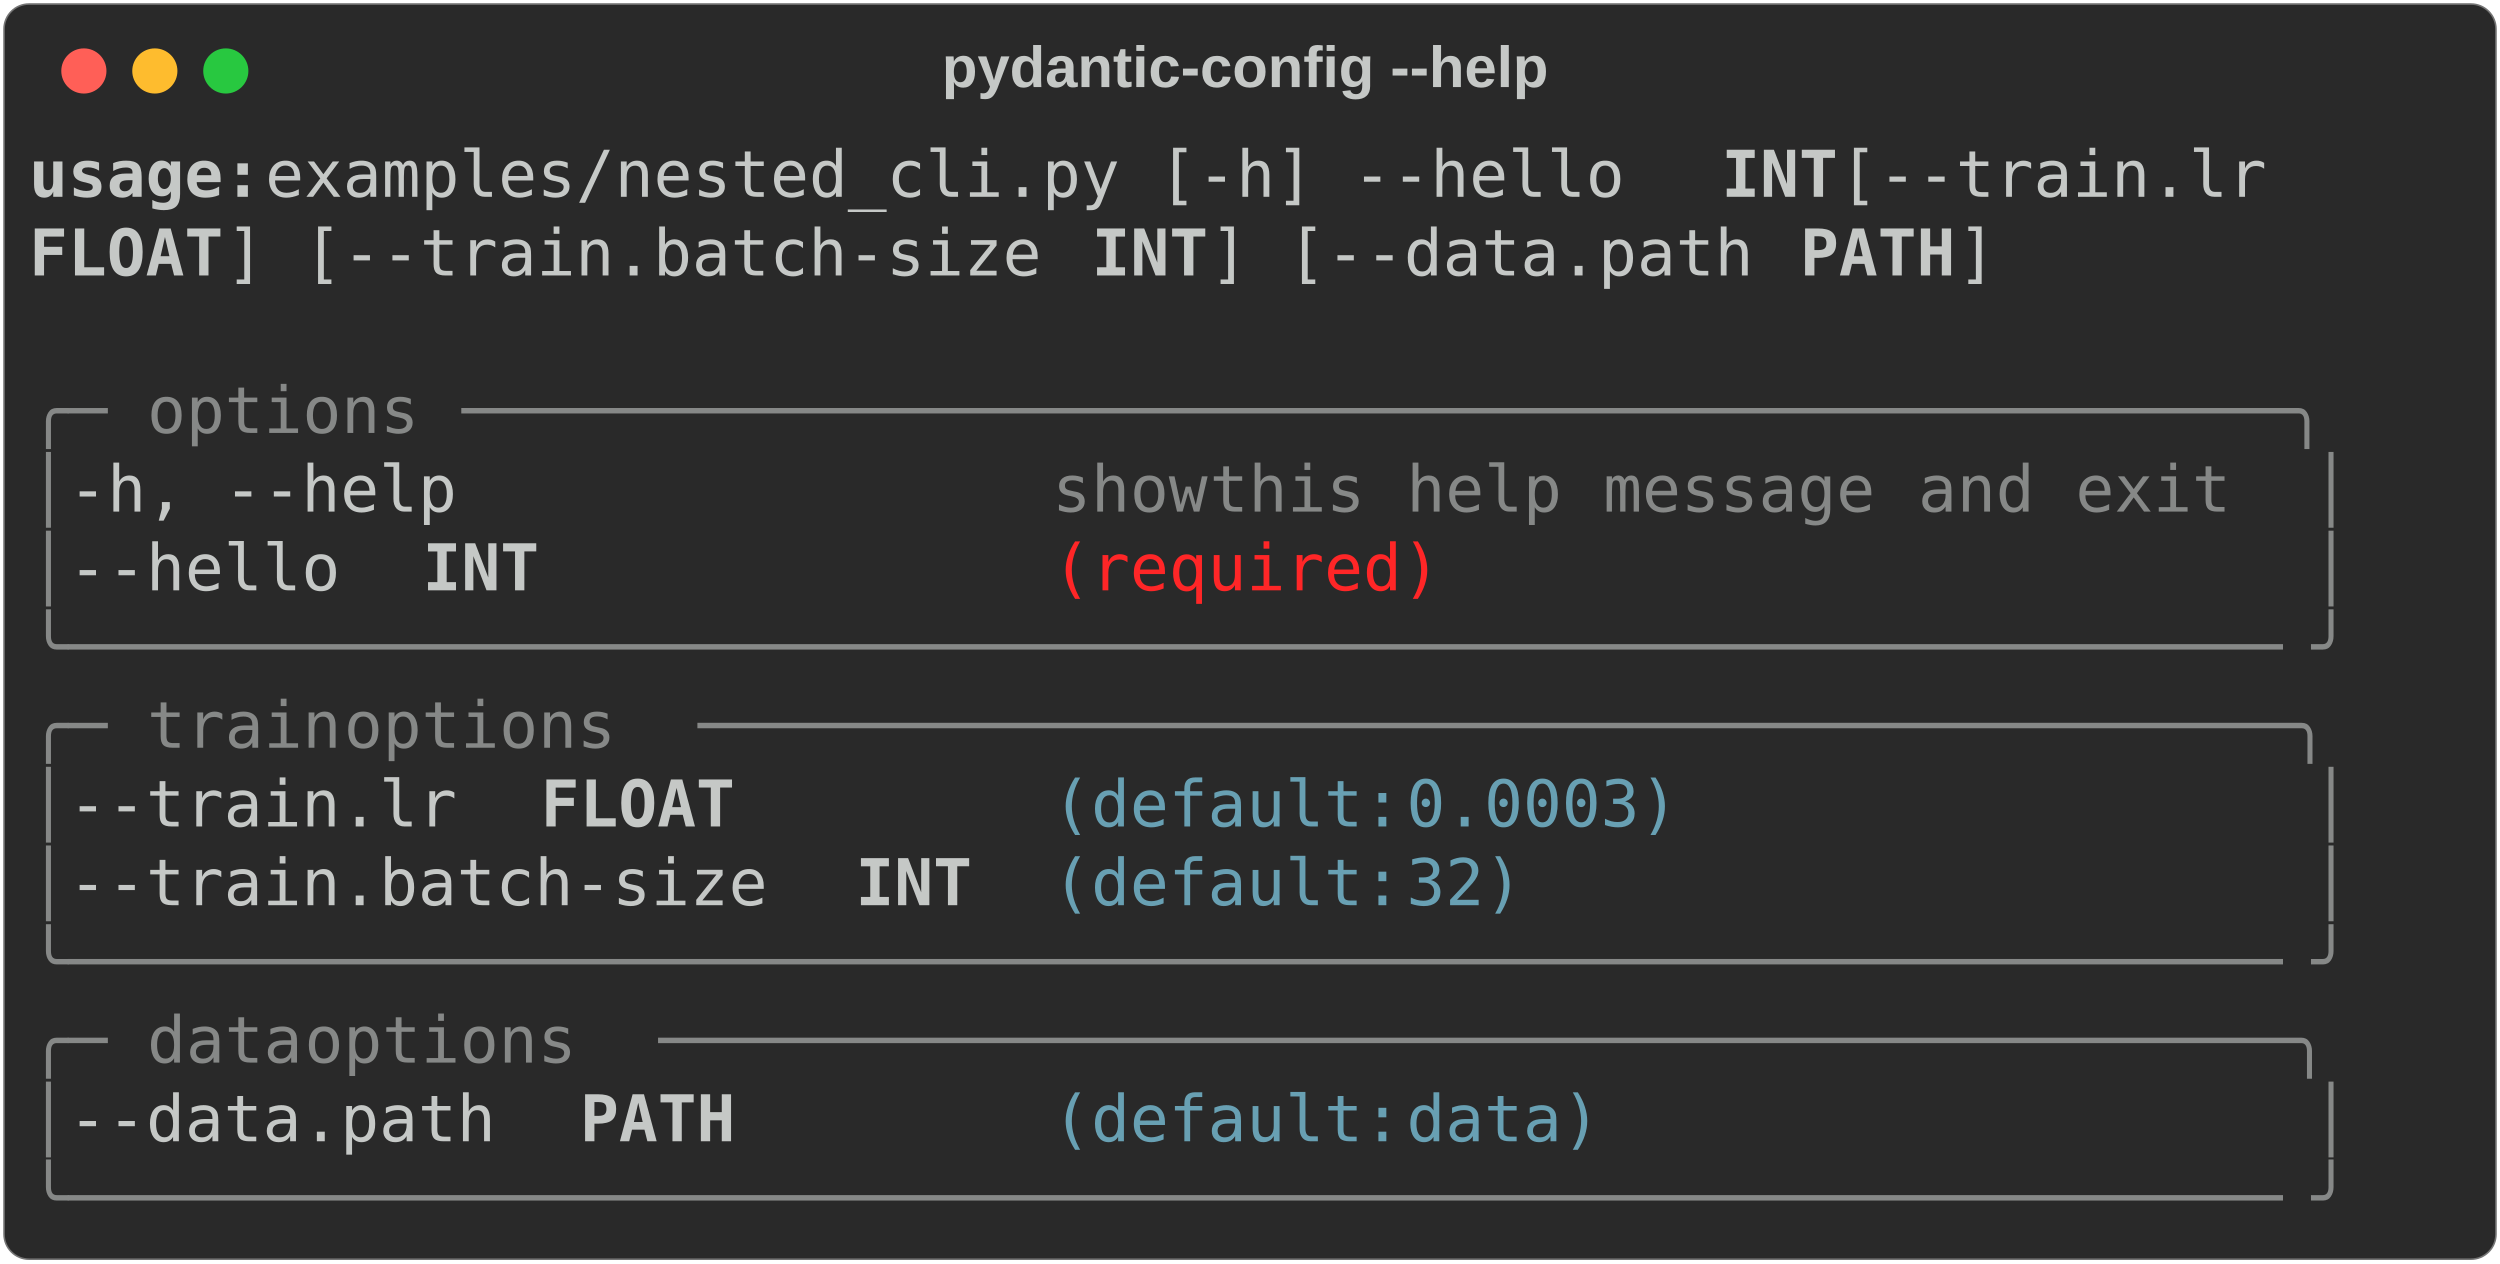
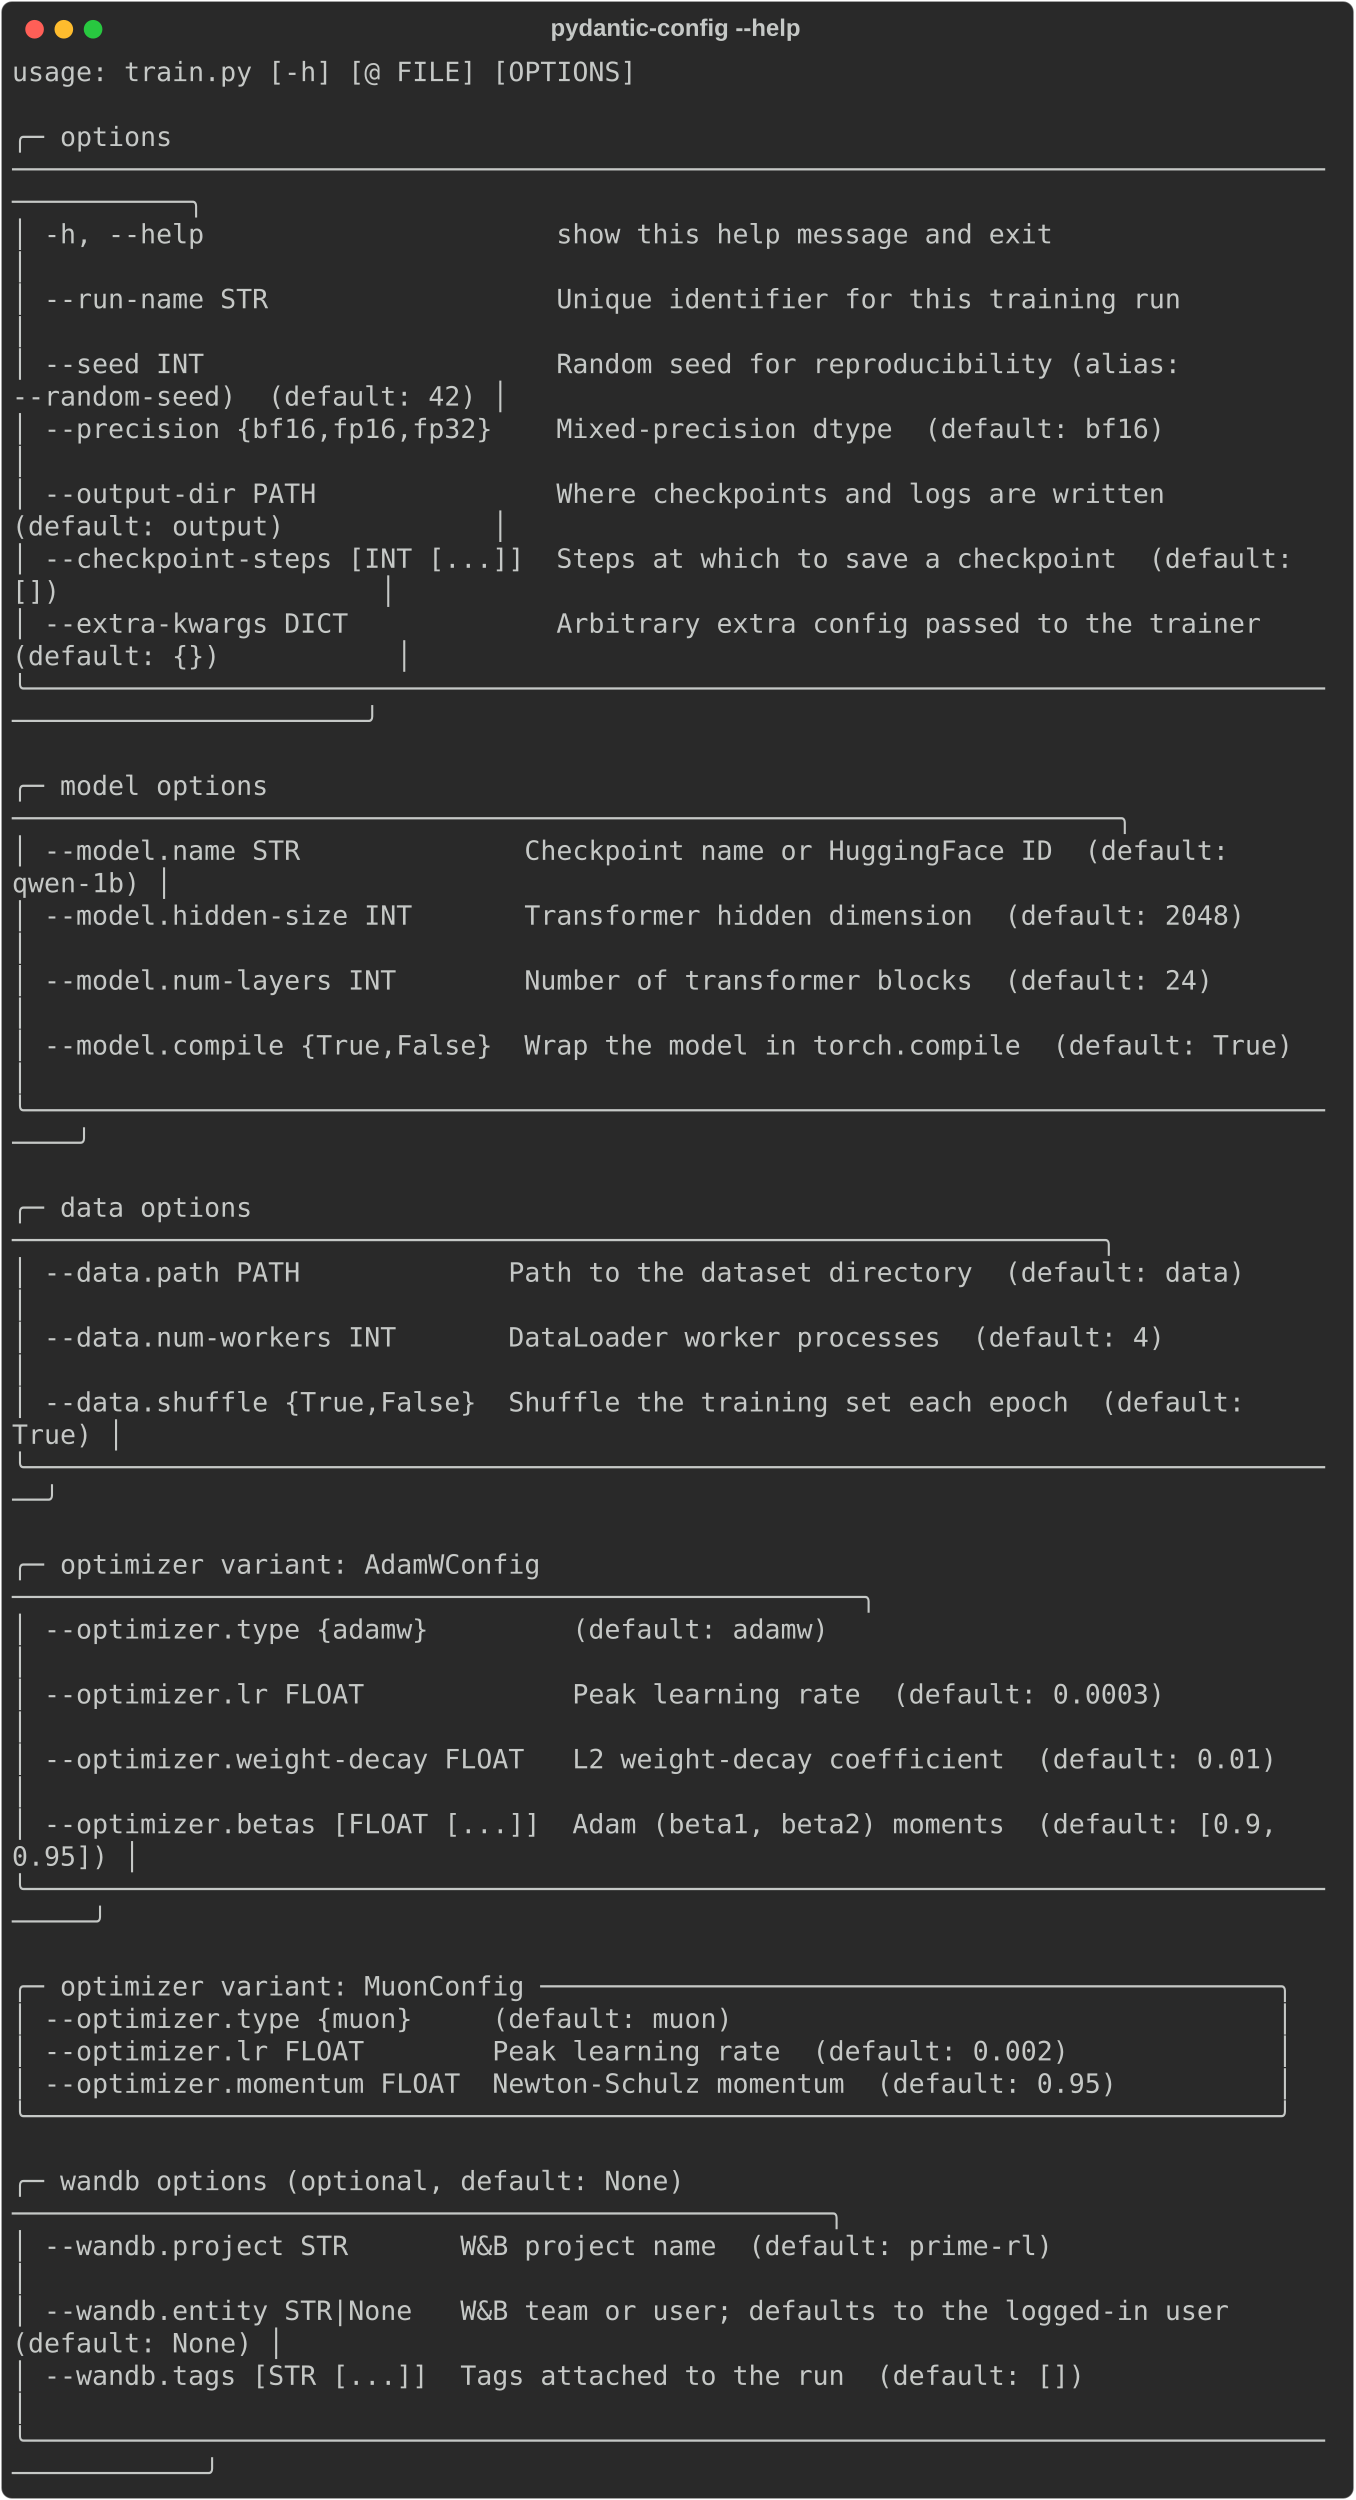
- <svg xmlns="http://www.w3.org/2000/svg" class="rich-terminal" viewBox="0 0 775 391.6">
+ <svg xmlns="http://www.w3.org/2000/svg" class="rich-terminal" viewBox="0 0 1019 1880.0">
  <style>

    @font-face {
        font-family: "Fira Code";
        src: local("FiraCode-Regular"),
                url("https://cdnjs.cloudflare.com/ajax/libs/firacode/6.2.0/woff2/FiraCode-Regular.woff2") format("woff2"),
                url("https://cdnjs.cloudflare.com/ajax/libs/firacode/6.2.0/woff/FiraCode-Regular.woff") format("woff");
        font-style: normal;
        font-weight: 400;
    }
    @font-face {
        font-family: "Fira Code";
        src: local("FiraCode-Bold"),
                url("https://cdnjs.cloudflare.com/ajax/libs/firacode/6.2.0/woff2/FiraCode-Bold.woff2") format("woff2"),
                url("https://cdnjs.cloudflare.com/ajax/libs/firacode/6.2.0/woff/FiraCode-Bold.woff") format("woff");
        font-style: bold;
        font-weight: 700;
    }

-     .terminal-1002267973-matrix {
+     .terminal-1432052141-matrix {
        font-family: Fira Code, monospace;
        font-size: 20px;
        line-height: 24.4px;
        font-variant-east-asian: full-width;
    }

-     .terminal-1002267973-title {
+     .terminal-1432052141-title {
        font-size: 18px;
        font-weight: bold;
        font-family: arial;
    }

-     .terminal-1002267973-r1 { fill: #c5c8c6;font-weight: bold }
- .terminal-1002267973-r2 { fill: #c5c8c6 }
- .terminal-1002267973-r3 { fill: #868887 }
- .terminal-1002267973-r4 { fill: #ff2627 }
- .terminal-1002267973-r5 { fill: #68a0b3 }
+     .terminal-1432052141-r1 { fill: #c5c8c6 }
    </style>
  <defs>
-     <clipPath id="terminal-1002267973-clip-terminal">
-       <rect x="0" y="0" width="755.4" height="340.6" />
-     </clipPath>
-     <clipPath id="terminal-1002267973-line-0">
-       <rect x="0" y="1.5" width="756.4" height="24.65" />
-     </clipPath>
-     <clipPath id="terminal-1002267973-line-1">
-       <rect x="0" y="25.9" width="756.4" height="24.65" />
-     </clipPath>
-     <clipPath id="terminal-1002267973-line-2">
-       <rect x="0" y="50.3" width="756.4" height="24.65" />
-     </clipPath>
-     <clipPath id="terminal-1002267973-line-3">
-       <rect x="0" y="74.7" width="756.4" height="24.65" />
-     </clipPath>
-     <clipPath id="terminal-1002267973-line-4">
-       <rect x="0" y="99.1" width="756.4" height="24.65" />
-     </clipPath>
-     <clipPath id="terminal-1002267973-line-5">
-       <rect x="0" y="123.5" width="756.4" height="24.65" />
-     </clipPath>
-     <clipPath id="terminal-1002267973-line-6">
-       <rect x="0" y="147.9" width="756.4" height="24.65" />
-     </clipPath>
-     <clipPath id="terminal-1002267973-line-7">
-       <rect x="0" y="172.3" width="756.4" height="24.65" />
-     </clipPath>
-     <clipPath id="terminal-1002267973-line-8">
-       <rect x="0" y="196.7" width="756.4" height="24.65" />
-     </clipPath>
-     <clipPath id="terminal-1002267973-line-9">
-       <rect x="0" y="221.1" width="756.4" height="24.65" />
-     </clipPath>
-     <clipPath id="terminal-1002267973-line-10">
-       <rect x="0" y="245.5" width="756.4" height="24.65" />
-     </clipPath>
-     <clipPath id="terminal-1002267973-line-11">
-       <rect x="0" y="269.9" width="756.4" height="24.65" />
-     </clipPath>
-     <clipPath id="terminal-1002267973-line-12">
-       <rect x="0" y="294.3" width="756.4" height="24.65" />
+     <clipPath id="terminal-1432052141-clip-terminal">
+       <rect x="0" y="0" width="999.4" height="1829.0" />
+     </clipPath>
+     <clipPath id="terminal-1432052141-line-0">
+       <rect x="0" y="1.5" width="1000.4" height="24.65" />
+     </clipPath>
+     <clipPath id="terminal-1432052141-line-1">
+       <rect x="0" y="25.9" width="1000.4" height="24.65" />
+     </clipPath>
+     <clipPath id="terminal-1432052141-line-2">
+       <rect x="0" y="50.3" width="1000.4" height="24.65" />
+     </clipPath>
+     <clipPath id="terminal-1432052141-line-3">
+       <rect x="0" y="74.7" width="1000.4" height="24.65" />
+     </clipPath>
+     <clipPath id="terminal-1432052141-line-4">
+       <rect x="0" y="99.1" width="1000.4" height="24.65" />
+     </clipPath>
+     <clipPath id="terminal-1432052141-line-5">
+       <rect x="0" y="123.5" width="1000.4" height="24.65" />
+     </clipPath>
+     <clipPath id="terminal-1432052141-line-6">
+       <rect x="0" y="147.9" width="1000.4" height="24.65" />
+     </clipPath>
+     <clipPath id="terminal-1432052141-line-7">
+       <rect x="0" y="172.3" width="1000.4" height="24.65" />
+     </clipPath>
+     <clipPath id="terminal-1432052141-line-8">
+       <rect x="0" y="196.7" width="1000.4" height="24.65" />
+     </clipPath>
+     <clipPath id="terminal-1432052141-line-9">
+       <rect x="0" y="221.1" width="1000.4" height="24.65" />
+     </clipPath>
+     <clipPath id="terminal-1432052141-line-10">
+       <rect x="0" y="245.5" width="1000.4" height="24.65" />
+     </clipPath>
+     <clipPath id="terminal-1432052141-line-11">
+       <rect x="0" y="269.9" width="1000.4" height="24.65" />
+     </clipPath>
+     <clipPath id="terminal-1432052141-line-12">
+       <rect x="0" y="294.3" width="1000.4" height="24.65" />
+     </clipPath>
+     <clipPath id="terminal-1432052141-line-13">
+       <rect x="0" y="318.7" width="1000.4" height="24.65" />
+     </clipPath>
+     <clipPath id="terminal-1432052141-line-14">
+       <rect x="0" y="343.1" width="1000.4" height="24.65" />
+     </clipPath>
+     <clipPath id="terminal-1432052141-line-15">
+       <rect x="0" y="367.5" width="1000.4" height="24.65" />
+     </clipPath>
+     <clipPath id="terminal-1432052141-line-16">
+       <rect x="0" y="391.9" width="1000.4" height="24.65" />
+     </clipPath>
+     <clipPath id="terminal-1432052141-line-17">
+       <rect x="0" y="416.3" width="1000.4" height="24.65" />
+     </clipPath>
+     <clipPath id="terminal-1432052141-line-18">
+       <rect x="0" y="440.7" width="1000.4" height="24.65" />
+     </clipPath>
+     <clipPath id="terminal-1432052141-line-19">
+       <rect x="0" y="465.1" width="1000.4" height="24.65" />
+     </clipPath>
+     <clipPath id="terminal-1432052141-line-20">
+       <rect x="0" y="489.5" width="1000.4" height="24.65" />
+     </clipPath>
+     <clipPath id="terminal-1432052141-line-21">
+       <rect x="0" y="513.9" width="1000.4" height="24.65" />
+     </clipPath>
+     <clipPath id="terminal-1432052141-line-22">
+       <rect x="0" y="538.3" width="1000.4" height="24.65" />
+     </clipPath>
+     <clipPath id="terminal-1432052141-line-23">
+       <rect x="0" y="562.7" width="1000.4" height="24.65" />
+     </clipPath>
+     <clipPath id="terminal-1432052141-line-24">
+       <rect x="0" y="587.1" width="1000.4" height="24.65" />
+     </clipPath>
+     <clipPath id="terminal-1432052141-line-25">
+       <rect x="0" y="611.5" width="1000.4" height="24.65" />
+     </clipPath>
+     <clipPath id="terminal-1432052141-line-26">
+       <rect x="0" y="635.9" width="1000.4" height="24.65" />
+     </clipPath>
+     <clipPath id="terminal-1432052141-line-27">
+       <rect x="0" y="660.3" width="1000.4" height="24.65" />
+     </clipPath>
+     <clipPath id="terminal-1432052141-line-28">
+       <rect x="0" y="684.7" width="1000.4" height="24.65" />
+     </clipPath>
+     <clipPath id="terminal-1432052141-line-29">
+       <rect x="0" y="709.1" width="1000.4" height="24.65" />
+     </clipPath>
+     <clipPath id="terminal-1432052141-line-30">
+       <rect x="0" y="733.5" width="1000.4" height="24.65" />
+     </clipPath>
+     <clipPath id="terminal-1432052141-line-31">
+       <rect x="0" y="757.9" width="1000.4" height="24.65" />
+     </clipPath>
+     <clipPath id="terminal-1432052141-line-32">
+       <rect x="0" y="782.3" width="1000.4" height="24.65" />
+     </clipPath>
+     <clipPath id="terminal-1432052141-line-33">
+       <rect x="0" y="806.7" width="1000.4" height="24.65" />
+     </clipPath>
+     <clipPath id="terminal-1432052141-line-34">
+       <rect x="0" y="831.1" width="1000.4" height="24.65" />
+     </clipPath>
+     <clipPath id="terminal-1432052141-line-35">
+       <rect x="0" y="855.5" width="1000.4" height="24.65" />
+     </clipPath>
+     <clipPath id="terminal-1432052141-line-36">
+       <rect x="0" y="879.9" width="1000.4" height="24.65" />
+     </clipPath>
+     <clipPath id="terminal-1432052141-line-37">
+       <rect x="0" y="904.3" width="1000.4" height="24.65" />
+     </clipPath>
+     <clipPath id="terminal-1432052141-line-38">
+       <rect x="0" y="928.7" width="1000.4" height="24.65" />
+     </clipPath>
+     <clipPath id="terminal-1432052141-line-39">
+       <rect x="0" y="953.1" width="1000.4" height="24.65" />
+     </clipPath>
+     <clipPath id="terminal-1432052141-line-40">
+       <rect x="0" y="977.5" width="1000.4" height="24.65" />
+     </clipPath>
+     <clipPath id="terminal-1432052141-line-41">
+       <rect x="0" y="1001.9" width="1000.4" height="24.65" />
+     </clipPath>
+     <clipPath id="terminal-1432052141-line-42">
+       <rect x="0" y="1026.3" width="1000.4" height="24.65" />
+     </clipPath>
+     <clipPath id="terminal-1432052141-line-43">
+       <rect x="0" y="1050.7" width="1000.4" height="24.65" />
+     </clipPath>
+     <clipPath id="terminal-1432052141-line-44">
+       <rect x="0" y="1075.1" width="1000.4" height="24.65" />
+     </clipPath>
+     <clipPath id="terminal-1432052141-line-45">
+       <rect x="0" y="1099.5" width="1000.4" height="24.65" />
+     </clipPath>
+     <clipPath id="terminal-1432052141-line-46">
+       <rect x="0" y="1123.9" width="1000.4" height="24.65" />
+     </clipPath>
+     <clipPath id="terminal-1432052141-line-47">
+       <rect x="0" y="1148.3" width="1000.4" height="24.65" />
+     </clipPath>
+     <clipPath id="terminal-1432052141-line-48">
+       <rect x="0" y="1172.7" width="1000.4" height="24.65" />
+     </clipPath>
+     <clipPath id="terminal-1432052141-line-49">
+       <rect x="0" y="1197.1" width="1000.4" height="24.65" />
+     </clipPath>
+     <clipPath id="terminal-1432052141-line-50">
+       <rect x="0" y="1221.5" width="1000.4" height="24.65" />
+     </clipPath>
+     <clipPath id="terminal-1432052141-line-51">
+       <rect x="0" y="1245.9" width="1000.4" height="24.65" />
+     </clipPath>
+     <clipPath id="terminal-1432052141-line-52">
+       <rect x="0" y="1270.3" width="1000.4" height="24.65" />
+     </clipPath>
+     <clipPath id="terminal-1432052141-line-53">
+       <rect x="0" y="1294.7" width="1000.4" height="24.65" />
+     </clipPath>
+     <clipPath id="terminal-1432052141-line-54">
+       <rect x="0" y="1319.1" width="1000.4" height="24.65" />
+     </clipPath>
+     <clipPath id="terminal-1432052141-line-55">
+       <rect x="0" y="1343.5" width="1000.4" height="24.65" />
+     </clipPath>
+     <clipPath id="terminal-1432052141-line-56">
+       <rect x="0" y="1367.9" width="1000.4" height="24.65" />
+     </clipPath>
+     <clipPath id="terminal-1432052141-line-57">
+       <rect x="0" y="1392.3" width="1000.4" height="24.65" />
+     </clipPath>
+     <clipPath id="terminal-1432052141-line-58">
+       <rect x="0" y="1416.7" width="1000.4" height="24.65" />
+     </clipPath>
+     <clipPath id="terminal-1432052141-line-59">
+       <rect x="0" y="1441.1" width="1000.4" height="24.65" />
+     </clipPath>
+     <clipPath id="terminal-1432052141-line-60">
+       <rect x="0" y="1465.5" width="1000.4" height="24.65" />
+     </clipPath>
+     <clipPath id="terminal-1432052141-line-61">
+       <rect x="0" y="1489.9" width="1000.4" height="24.65" />
+     </clipPath>
+     <clipPath id="terminal-1432052141-line-62">
+       <rect x="0" y="1514.3" width="1000.4" height="24.65" />
+     </clipPath>
+     <clipPath id="terminal-1432052141-line-63">
+       <rect x="0" y="1538.7" width="1000.4" height="24.65" />
+     </clipPath>
+     <clipPath id="terminal-1432052141-line-64">
+       <rect x="0" y="1563.1" width="1000.4" height="24.65" />
+     </clipPath>
+     <clipPath id="terminal-1432052141-line-65">
+       <rect x="0" y="1587.5" width="1000.4" height="24.65" />
+     </clipPath>
+     <clipPath id="terminal-1432052141-line-66">
+       <rect x="0" y="1611.9" width="1000.4" height="24.65" />
+     </clipPath>
+     <clipPath id="terminal-1432052141-line-67">
+       <rect x="0" y="1636.3" width="1000.4" height="24.65" />
+     </clipPath>
+     <clipPath id="terminal-1432052141-line-68">
+       <rect x="0" y="1660.7" width="1000.4" height="24.65" />
+     </clipPath>
+     <clipPath id="terminal-1432052141-line-69">
+       <rect x="0" y="1685.1" width="1000.4" height="24.65" />
+     </clipPath>
+     <clipPath id="terminal-1432052141-line-70">
+       <rect x="0" y="1709.5" width="1000.4" height="24.65" />
+     </clipPath>
+     <clipPath id="terminal-1432052141-line-71">
+       <rect x="0" y="1733.9" width="1000.4" height="24.65" />
+     </clipPath>
+     <clipPath id="terminal-1432052141-line-72">
+       <rect x="0" y="1758.3" width="1000.4" height="24.65" />
+     </clipPath>
+     <clipPath id="terminal-1432052141-line-73">
+       <rect x="0" y="1782.7" width="1000.4" height="24.65" />
    </clipPath>
  </defs>
-   <rect fill="#292929" stroke="rgba(255,255,255,0.35)" stroke-width="1" x="1" y="1" width="773" height="389.6" rx="8" />
-   <text class="terminal-1002267973-title" fill="#c5c8c6" text-anchor="middle" x="386" y="27">pydantic-config --help</text>
+   <rect fill="#292929" stroke="rgba(255,255,255,0.35)" stroke-width="1" x="1" y="1" width="1017" height="1878" rx="8" />
+   <text class="terminal-1432052141-title" fill="#c5c8c6" text-anchor="middle" x="508" y="27">pydantic-config --help</text>
  <g transform="translate(26,22)">
    <circle cx="0" cy="0" r="7" fill="#ff5f57" />
    <circle cx="22" cy="0" r="7" fill="#febc2e" />
    <circle cx="44" cy="0" r="7" fill="#28c840" />
  </g>
-   <g transform="translate(9, 41)" clip-path="url(#terminal-1002267973-clip-terminal)">
-     <g class="terminal-1002267973-matrix">
-       <text class="terminal-1002267973-r1" x="0" y="20" textLength="73.2" clip-path="url(#terminal-1002267973-line-0)">usage:</text>
-       <text class="terminal-1002267973-r2" x="73.2" y="20" textLength="451.4" clip-path="url(#terminal-1002267973-line-0)"> examples/nested_cli.py [-h] --hello </text>
-       <text class="terminal-1002267973-r1" x="524.6" y="20" textLength="36.6" clip-path="url(#terminal-1002267973-line-0)">INT</text>
-       <text class="terminal-1002267973-r2" x="561.2" y="20" textLength="158.6" clip-path="url(#terminal-1002267973-line-0)"> [--train.lr </text>
-       <text class="terminal-1002267973-r2" x="756.4" y="20" textLength="12.2" clip-path="url(#terminal-1002267973-line-0)">
- </text>
-       <text class="terminal-1002267973-r1" x="0" y="44.4" textLength="61" clip-path="url(#terminal-1002267973-line-1)">FLOAT</text>
-       <text class="terminal-1002267973-r2" x="61" y="44.4" textLength="268.4" clip-path="url(#terminal-1002267973-line-1)">] [--train.batch-size </text>
-       <text class="terminal-1002267973-r1" x="329.4" y="44.4" textLength="36.6" clip-path="url(#terminal-1002267973-line-1)">INT</text>
-       <text class="terminal-1002267973-r2" x="366" y="44.4" textLength="183" clip-path="url(#terminal-1002267973-line-1)">] [--data.path </text>
-       <text class="terminal-1002267973-r1" x="549" y="44.4" textLength="48.8" clip-path="url(#terminal-1002267973-line-1)">PATH</text>
-       <text class="terminal-1002267973-r2" x="597.8" y="44.4" textLength="12.2" clip-path="url(#terminal-1002267973-line-1)">]</text>
-       <text class="terminal-1002267973-r2" x="756.4" y="44.4" textLength="12.2" clip-path="url(#terminal-1002267973-line-1)">
- </text>
-       <text class="terminal-1002267973-r2" x="756.4" y="68.8" textLength="12.2" clip-path="url(#terminal-1002267973-line-2)">
- </text>
-       <text class="terminal-1002267973-r3" x="0" y="93.2" textLength="12.2" clip-path="url(#terminal-1002267973-line-3)">╭</text>
-       <text class="terminal-1002267973-r3" x="12.2" y="93.2" textLength="12.2" clip-path="url(#terminal-1002267973-line-3)">─</text>
-       <text class="terminal-1002267973-r3" x="36.6" y="93.2" textLength="85.4" clip-path="url(#terminal-1002267973-line-3)">options</text>
-       <text class="terminal-1002267973-r3" x="134.2" y="93.2" textLength="585.6" clip-path="url(#terminal-1002267973-line-3)">───────────────────────────────────────────────╮</text>
-       <text class="terminal-1002267973-r2" x="756.4" y="93.2" textLength="12.2" clip-path="url(#terminal-1002267973-line-3)">
- </text>
-       <text class="terminal-1002267973-r3" x="0" y="117.6" textLength="12.2" clip-path="url(#terminal-1002267973-line-4)">│</text>
-       <text class="terminal-1002267973-r2" x="12.2" y="117.6" textLength="305" clip-path="url(#terminal-1002267973-line-4)"> -h, --help              </text>
-       <text class="terminal-1002267973-r3" x="317.2" y="117.6" textLength="48.8" clip-path="url(#terminal-1002267973-line-4)">show</text>
-       <text class="terminal-1002267973-r3" x="366" y="117.6" textLength="61" clip-path="url(#terminal-1002267973-line-4)"> this</text>
-       <text class="terminal-1002267973-r3" x="427" y="117.6" textLength="61" clip-path="url(#terminal-1002267973-line-4)"> help</text>
-       <text class="terminal-1002267973-r3" x="488" y="117.6" textLength="97.6" clip-path="url(#terminal-1002267973-line-4)"> message</text>
-       <text class="terminal-1002267973-r3" x="585.6" y="117.6" textLength="48.8" clip-path="url(#terminal-1002267973-line-4)"> and</text>
-       <text class="terminal-1002267973-r3" x="634.4" y="117.6" textLength="61" clip-path="url(#terminal-1002267973-line-4)"> exit</text>
-       <text class="terminal-1002267973-r3" x="707.6" y="117.6" textLength="12.2" clip-path="url(#terminal-1002267973-line-4)">│</text>
-       <text class="terminal-1002267973-r2" x="756.4" y="117.6" textLength="12.2" clip-path="url(#terminal-1002267973-line-4)">
- </text>
-       <text class="terminal-1002267973-r3" x="0" y="142" textLength="12.2" clip-path="url(#terminal-1002267973-line-5)">│</text>
-       <text class="terminal-1002267973-r2" x="12.2" y="142" textLength="109.8" clip-path="url(#terminal-1002267973-line-5)"> --hello </text>
-       <text class="terminal-1002267973-r1" x="122" y="142" textLength="195.2" clip-path="url(#terminal-1002267973-line-5)">INT             </text>
-       <text class="terminal-1002267973-r4" x="317.2" y="142" textLength="378.2" clip-path="url(#terminal-1002267973-line-5)">(required)                     </text>
-       <text class="terminal-1002267973-r3" x="707.6" y="142" textLength="12.2" clip-path="url(#terminal-1002267973-line-5)">│</text>
-       <text class="terminal-1002267973-r2" x="756.4" y="142" textLength="12.2" clip-path="url(#terminal-1002267973-line-5)">
- </text>
-       <text class="terminal-1002267973-r3" x="0" y="166.4" textLength="12.2" clip-path="url(#terminal-1002267973-line-6)">╰</text>
-       <text class="terminal-1002267973-r3" x="12.2" y="166.4" textLength="695.4" clip-path="url(#terminal-1002267973-line-6)">─────────────────────────────────────────────────────────</text>
-       <text class="terminal-1002267973-r3" x="707.6" y="166.4" textLength="12.2" clip-path="url(#terminal-1002267973-line-6)">╯</text>
-       <text class="terminal-1002267973-r2" x="756.4" y="166.4" textLength="12.2" clip-path="url(#terminal-1002267973-line-6)">
- </text>
-       <text class="terminal-1002267973-r3" x="0" y="190.8" textLength="12.2" clip-path="url(#terminal-1002267973-line-7)">╭</text>
-       <text class="terminal-1002267973-r3" x="12.2" y="190.8" textLength="12.2" clip-path="url(#terminal-1002267973-line-7)">─</text>
-       <text class="terminal-1002267973-r3" x="36.6" y="190.8" textLength="61" clip-path="url(#terminal-1002267973-line-7)">train</text>
-       <text class="terminal-1002267973-r3" x="97.6" y="190.8" textLength="97.6" clip-path="url(#terminal-1002267973-line-7)"> options</text>
-       <text class="terminal-1002267973-r3" x="207.4" y="190.8" textLength="512.4" clip-path="url(#terminal-1002267973-line-7)">─────────────────────────────────────────╮</text>
-       <text class="terminal-1002267973-r2" x="756.4" y="190.8" textLength="12.2" clip-path="url(#terminal-1002267973-line-7)">
- </text>
-       <text class="terminal-1002267973-r3" x="0" y="215.2" textLength="12.2" clip-path="url(#terminal-1002267973-line-8)">│</text>
-       <text class="terminal-1002267973-r2" x="12.2" y="215.2" textLength="146.4" clip-path="url(#terminal-1002267973-line-8)"> --train.lr </text>
-       <text class="terminal-1002267973-r1" x="158.6" y="215.2" textLength="158.6" clip-path="url(#terminal-1002267973-line-8)">FLOAT        </text>
-       <text class="terminal-1002267973-r5" x="317.2" y="215.2" textLength="109.8" clip-path="url(#terminal-1002267973-line-8)">(default:</text>
-       <text class="terminal-1002267973-r5" x="427" y="215.2" textLength="268.4" clip-path="url(#terminal-1002267973-line-8)"> 0.0003)              </text>
-       <text class="terminal-1002267973-r3" x="707.6" y="215.2" textLength="12.2" clip-path="url(#terminal-1002267973-line-8)">│</text>
-       <text class="terminal-1002267973-r2" x="756.4" y="215.2" textLength="12.2" clip-path="url(#terminal-1002267973-line-8)">
- </text>
-       <text class="terminal-1002267973-r3" x="0" y="239.6" textLength="12.2" clip-path="url(#terminal-1002267973-line-9)">│</text>
-       <text class="terminal-1002267973-r2" x="12.2" y="239.6" textLength="244" clip-path="url(#terminal-1002267973-line-9)"> --train.batch-size </text>
-       <text class="terminal-1002267973-r1" x="256.2" y="239.6" textLength="61" clip-path="url(#terminal-1002267973-line-9)">INT  </text>
-       <text class="terminal-1002267973-r5" x="317.2" y="239.6" textLength="109.8" clip-path="url(#terminal-1002267973-line-9)">(default:</text>
-       <text class="terminal-1002267973-r5" x="427" y="239.6" textLength="268.4" clip-path="url(#terminal-1002267973-line-9)"> 32)                  </text>
-       <text class="terminal-1002267973-r3" x="707.6" y="239.6" textLength="12.2" clip-path="url(#terminal-1002267973-line-9)">│</text>
-       <text class="terminal-1002267973-r2" x="756.4" y="239.6" textLength="12.2" clip-path="url(#terminal-1002267973-line-9)">
- </text>
-       <text class="terminal-1002267973-r3" x="0" y="264" textLength="12.2" clip-path="url(#terminal-1002267973-line-10)">╰</text>
-       <text class="terminal-1002267973-r3" x="12.2" y="264" textLength="695.4" clip-path="url(#terminal-1002267973-line-10)">─────────────────────────────────────────────────────────</text>
-       <text class="terminal-1002267973-r3" x="707.6" y="264" textLength="12.2" clip-path="url(#terminal-1002267973-line-10)">╯</text>
-       <text class="terminal-1002267973-r2" x="756.4" y="264" textLength="12.2" clip-path="url(#terminal-1002267973-line-10)">
- </text>
-       <text class="terminal-1002267973-r3" x="0" y="288.4" textLength="12.2" clip-path="url(#terminal-1002267973-line-11)">╭</text>
-       <text class="terminal-1002267973-r3" x="12.2" y="288.4" textLength="12.2" clip-path="url(#terminal-1002267973-line-11)">─</text>
-       <text class="terminal-1002267973-r3" x="36.6" y="288.4" textLength="48.8" clip-path="url(#terminal-1002267973-line-11)">data</text>
-       <text class="terminal-1002267973-r3" x="85.4" y="288.4" textLength="97.6" clip-path="url(#terminal-1002267973-line-11)"> options</text>
-       <text class="terminal-1002267973-r3" x="195.2" y="288.4" textLength="524.6" clip-path="url(#terminal-1002267973-line-11)">──────────────────────────────────────────╮</text>
-       <text class="terminal-1002267973-r2" x="756.4" y="288.4" textLength="12.2" clip-path="url(#terminal-1002267973-line-11)">
- </text>
-       <text class="terminal-1002267973-r3" x="0" y="312.8" textLength="12.2" clip-path="url(#terminal-1002267973-line-12)">│</text>
-       <text class="terminal-1002267973-r2" x="12.2" y="312.8" textLength="158.6" clip-path="url(#terminal-1002267973-line-12)"> --data.path </text>
-       <text class="terminal-1002267973-r1" x="170.8" y="312.8" textLength="146.4" clip-path="url(#terminal-1002267973-line-12)">PATH        </text>
-       <text class="terminal-1002267973-r5" x="317.2" y="312.8" textLength="109.8" clip-path="url(#terminal-1002267973-line-12)">(default:</text>
-       <text class="terminal-1002267973-r5" x="427" y="312.8" textLength="268.4" clip-path="url(#terminal-1002267973-line-12)"> data)                </text>
-       <text class="terminal-1002267973-r3" x="707.6" y="312.8" textLength="12.2" clip-path="url(#terminal-1002267973-line-12)">│</text>
-       <text class="terminal-1002267973-r2" x="756.4" y="312.8" textLength="12.2" clip-path="url(#terminal-1002267973-line-12)">
- </text>
-       <text class="terminal-1002267973-r3" x="0" y="337.2" textLength="12.2" clip-path="url(#terminal-1002267973-line-13)">╰</text>
-       <text class="terminal-1002267973-r3" x="12.2" y="337.2" textLength="695.4" clip-path="url(#terminal-1002267973-line-13)">─────────────────────────────────────────────────────────</text>
-       <text class="terminal-1002267973-r3" x="707.6" y="337.2" textLength="12.2" clip-path="url(#terminal-1002267973-line-13)">╯</text>
-       <text class="terminal-1002267973-r2" x="756.4" y="337.2" textLength="12.2" clip-path="url(#terminal-1002267973-line-13)">
+   <g transform="translate(9, 41)" clip-path="url(#terminal-1432052141-clip-terminal)">
+     <g class="terminal-1432052141-matrix">
+       <text class="terminal-1432052141-r1" x="0" y="20" textLength="475.8" clip-path="url(#terminal-1432052141-line-0)">usage: train.py [-h] [@ FILE] [OPTIONS]</text>
+       <text class="terminal-1432052141-r1" x="1000.4" y="20" textLength="12.2" clip-path="url(#terminal-1432052141-line-0)">
+ </text>
+       <text class="terminal-1432052141-r1" x="1000.4" y="44.4" textLength="12.2" clip-path="url(#terminal-1432052141-line-1)">
+ </text>
+       <text class="terminal-1432052141-r1" x="0" y="68.8" textLength="134.2" clip-path="url(#terminal-1432052141-line-2)">╭─ options </text>
+       <text class="terminal-1432052141-r1" x="1000.4" y="68.8" textLength="12.2" clip-path="url(#terminal-1432052141-line-2)">
+ </text>
+       <text class="terminal-1432052141-r1" x="0" y="93.2" textLength="1000.4" clip-path="url(#terminal-1432052141-line-3)">──────────────────────────────────────────────────────────────────────────────────</text>
+       <text class="terminal-1432052141-r1" x="1000.4" y="93.2" textLength="12.2" clip-path="url(#terminal-1432052141-line-3)">
+ </text>
+       <text class="terminal-1432052141-r1" x="0" y="117.6" textLength="146.4" clip-path="url(#terminal-1432052141-line-4)">───────────╮</text>
+       <text class="terminal-1432052141-r1" x="1000.4" y="117.6" textLength="12.2" clip-path="url(#terminal-1432052141-line-4)">
+ </text>
+       <text class="terminal-1432052141-r1" x="0" y="142" textLength="1000.4" clip-path="url(#terminal-1432052141-line-5)">│ -h, --help                      show this help message and exit                 </text>
+       <text class="terminal-1432052141-r1" x="1000.4" y="142" textLength="12.2" clip-path="url(#terminal-1432052141-line-5)">
+ </text>
+       <text class="terminal-1432052141-r1" x="0" y="166.4" textLength="12.2" clip-path="url(#terminal-1432052141-line-6)">│</text>
+       <text class="terminal-1432052141-r1" x="1000.4" y="166.4" textLength="12.2" clip-path="url(#terminal-1432052141-line-6)">
+ </text>
+       <text class="terminal-1432052141-r1" x="0" y="190.8" textLength="1000.4" clip-path="url(#terminal-1432052141-line-7)">│ --run-name STR                  Unique identifier for this training run         </text>
+       <text class="terminal-1432052141-r1" x="1000.4" y="190.8" textLength="12.2" clip-path="url(#terminal-1432052141-line-7)">
+ </text>
+       <text class="terminal-1432052141-r1" x="0" y="215.2" textLength="12.2" clip-path="url(#terminal-1432052141-line-8)">│</text>
+       <text class="terminal-1432052141-r1" x="1000.4" y="215.2" textLength="12.2" clip-path="url(#terminal-1432052141-line-8)">
+ </text>
+       <text class="terminal-1432052141-r1" x="0" y="239.6" textLength="902.8" clip-path="url(#terminal-1432052141-line-9)">│ --seed INT                      Random seed for reproducibility (alias: </text>
+       <text class="terminal-1432052141-r1" x="1000.4" y="239.6" textLength="12.2" clip-path="url(#terminal-1432052141-line-9)">
+ </text>
+       <text class="terminal-1432052141-r1" x="0" y="264" textLength="378.2" clip-path="url(#terminal-1432052141-line-10)">--random-seed)  (default: 42) │</text>
+       <text class="terminal-1432052141-r1" x="1000.4" y="264" textLength="12.2" clip-path="url(#terminal-1432052141-line-10)">
+ </text>
+       <text class="terminal-1432052141-r1" x="0" y="288.4" textLength="1000.4" clip-path="url(#terminal-1432052141-line-11)">│ --precision {bf16,fp16,fp32}    Mixed-precision dtype  (default: bf16)          </text>
+       <text class="terminal-1432052141-r1" x="1000.4" y="288.4" textLength="12.2" clip-path="url(#terminal-1432052141-line-11)">
+ </text>
+       <text class="terminal-1432052141-r1" x="0" y="312.8" textLength="12.2" clip-path="url(#terminal-1432052141-line-12)">│</text>
+       <text class="terminal-1432052141-r1" x="1000.4" y="312.8" textLength="12.2" clip-path="url(#terminal-1432052141-line-12)">
+ </text>
+       <text class="terminal-1432052141-r1" x="0" y="337.2" textLength="902.8" clip-path="url(#terminal-1432052141-line-13)">│ --output-dir PATH               Where checkpoints and logs are written  </text>
+       <text class="terminal-1432052141-r1" x="1000.4" y="337.2" textLength="12.2" clip-path="url(#terminal-1432052141-line-13)">
+ </text>
+       <text class="terminal-1432052141-r1" x="0" y="361.6" textLength="378.2" clip-path="url(#terminal-1432052141-line-14)">(default: output)             │</text>
+       <text class="terminal-1432052141-r1" x="1000.4" y="361.6" textLength="12.2" clip-path="url(#terminal-1432052141-line-14)">
+ </text>
+       <text class="terminal-1432052141-r1" x="0" y="386" textLength="988.2" clip-path="url(#terminal-1432052141-line-15)">│ --checkpoint-steps [INT [...]]  Steps at which to save a checkpoint  (default: </text>
+       <text class="terminal-1432052141-r1" x="1000.4" y="386" textLength="12.2" clip-path="url(#terminal-1432052141-line-15)">
+ </text>
+       <text class="terminal-1432052141-r1" x="0" y="410.4" textLength="292.8" clip-path="url(#terminal-1432052141-line-16)">[])                    │</text>
+       <text class="terminal-1432052141-r1" x="1000.4" y="410.4" textLength="12.2" clip-path="url(#terminal-1432052141-line-16)">
+ </text>
+       <text class="terminal-1432052141-r1" x="0" y="434.8" textLength="976" clip-path="url(#terminal-1432052141-line-17)">│ --extra-kwargs DICT             Arbitrary extra config passed to the trainer  </text>
+       <text class="terminal-1432052141-r1" x="1000.4" y="434.8" textLength="12.2" clip-path="url(#terminal-1432052141-line-17)">
+ </text>
+       <text class="terminal-1432052141-r1" x="0" y="459.2" textLength="305" clip-path="url(#terminal-1432052141-line-18)">(default: {})           │</text>
+       <text class="terminal-1432052141-r1" x="1000.4" y="459.2" textLength="12.2" clip-path="url(#terminal-1432052141-line-18)">
+ </text>
+       <text class="terminal-1432052141-r1" x="0" y="483.6" textLength="1000.4" clip-path="url(#terminal-1432052141-line-19)">╰─────────────────────────────────────────────────────────────────────────────────</text>
+       <text class="terminal-1432052141-r1" x="1000.4" y="483.6" textLength="12.2" clip-path="url(#terminal-1432052141-line-19)">
+ </text>
+       <text class="terminal-1432052141-r1" x="0" y="508" textLength="280.6" clip-path="url(#terminal-1432052141-line-20)">──────────────────────╯</text>
+       <text class="terminal-1432052141-r1" x="1000.4" y="508" textLength="12.2" clip-path="url(#terminal-1432052141-line-20)">
+ </text>
+       <text class="terminal-1432052141-r1" x="1000.4" y="532.4" textLength="12.2" clip-path="url(#terminal-1432052141-line-21)">
+ </text>
+       <text class="terminal-1432052141-r1" x="0" y="556.8" textLength="207.4" clip-path="url(#terminal-1432052141-line-22)">╭─ model options </text>
+       <text class="terminal-1432052141-r1" x="1000.4" y="556.8" textLength="12.2" clip-path="url(#terminal-1432052141-line-22)">
+ </text>
+       <text class="terminal-1432052141-r1" x="0" y="581.2" textLength="854" clip-path="url(#terminal-1432052141-line-23)">─────────────────────────────────────────────────────────────────────╮</text>
+       <text class="terminal-1432052141-r1" x="1000.4" y="581.2" textLength="12.2" clip-path="url(#terminal-1432052141-line-23)">
+ </text>
+       <text class="terminal-1432052141-r1" x="0" y="605.6" textLength="939.4" clip-path="url(#terminal-1432052141-line-24)">│ --model.name STR              Checkpoint name or HuggingFace ID  (default: </text>
+       <text class="terminal-1432052141-r1" x="1000.4" y="605.6" textLength="12.2" clip-path="url(#terminal-1432052141-line-24)">
+ </text>
+       <text class="terminal-1432052141-r1" x="0" y="630" textLength="122" clip-path="url(#terminal-1432052141-line-25)">qwen-1b) │</text>
+       <text class="terminal-1432052141-r1" x="1000.4" y="630" textLength="12.2" clip-path="url(#terminal-1432052141-line-25)">
+ </text>
+       <text class="terminal-1432052141-r1" x="0" y="654.4" textLength="1000.4" clip-path="url(#terminal-1432052141-line-26)">│ --model.hidden-size INT       Transformer hidden dimension  (default: 2048)     </text>
+       <text class="terminal-1432052141-r1" x="1000.4" y="654.4" textLength="12.2" clip-path="url(#terminal-1432052141-line-26)">
+ </text>
+       <text class="terminal-1432052141-r1" x="0" y="678.8" textLength="12.2" clip-path="url(#terminal-1432052141-line-27)">│</text>
+       <text class="terminal-1432052141-r1" x="1000.4" y="678.8" textLength="12.2" clip-path="url(#terminal-1432052141-line-27)">
+ </text>
+       <text class="terminal-1432052141-r1" x="0" y="703.2" textLength="1000.4" clip-path="url(#terminal-1432052141-line-28)">│ --model.num-layers INT        Number of transformer blocks  (default: 24)       </text>
+       <text class="terminal-1432052141-r1" x="1000.4" y="703.2" textLength="12.2" clip-path="url(#terminal-1432052141-line-28)">
+ </text>
+       <text class="terminal-1432052141-r1" x="0" y="727.6" textLength="12.2" clip-path="url(#terminal-1432052141-line-29)">│</text>
+       <text class="terminal-1432052141-r1" x="1000.4" y="727.6" textLength="12.2" clip-path="url(#terminal-1432052141-line-29)">
+ </text>
+       <text class="terminal-1432052141-r1" x="0" y="752" textLength="1000.4" clip-path="url(#terminal-1432052141-line-30)">│ --model.compile {True,False}  Wrap the model in torch.compile  (default: True)  </text>
+       <text class="terminal-1432052141-r1" x="1000.4" y="752" textLength="12.2" clip-path="url(#terminal-1432052141-line-30)">
+ </text>
+       <text class="terminal-1432052141-r1" x="0" y="776.4" textLength="12.2" clip-path="url(#terminal-1432052141-line-31)">│</text>
+       <text class="terminal-1432052141-r1" x="1000.4" y="776.4" textLength="12.2" clip-path="url(#terminal-1432052141-line-31)">
+ </text>
+       <text class="terminal-1432052141-r1" x="0" y="800.8" textLength="1000.4" clip-path="url(#terminal-1432052141-line-32)">╰─────────────────────────────────────────────────────────────────────────────────</text>
+       <text class="terminal-1432052141-r1" x="1000.4" y="800.8" textLength="12.2" clip-path="url(#terminal-1432052141-line-32)">
+ </text>
+       <text class="terminal-1432052141-r1" x="0" y="825.2" textLength="61" clip-path="url(#terminal-1432052141-line-33)">────╯</text>
+       <text class="terminal-1432052141-r1" x="1000.4" y="825.2" textLength="12.2" clip-path="url(#terminal-1432052141-line-33)">
+ </text>
+       <text class="terminal-1432052141-r1" x="1000.4" y="849.6" textLength="12.2" clip-path="url(#terminal-1432052141-line-34)">
+ </text>
+       <text class="terminal-1432052141-r1" x="0" y="874" textLength="195.2" clip-path="url(#terminal-1432052141-line-35)">╭─ data options </text>
+       <text class="terminal-1432052141-r1" x="1000.4" y="874" textLength="12.2" clip-path="url(#terminal-1432052141-line-35)">
+ </text>
+       <text class="terminal-1432052141-r1" x="0" y="898.4" textLength="841.8" clip-path="url(#terminal-1432052141-line-36)">────────────────────────────────────────────────────────────────────╮</text>
+       <text class="terminal-1432052141-r1" x="1000.4" y="898.4" textLength="12.2" clip-path="url(#terminal-1432052141-line-36)">
+ </text>
+       <text class="terminal-1432052141-r1" x="0" y="922.8" textLength="1000.4" clip-path="url(#terminal-1432052141-line-37)">│ --data.path PATH             Path to the dataset directory  (default: data)     </text>
+       <text class="terminal-1432052141-r1" x="1000.4" y="922.8" textLength="12.2" clip-path="url(#terminal-1432052141-line-37)">
+ </text>
+       <text class="terminal-1432052141-r1" x="0" y="947.2" textLength="12.2" clip-path="url(#terminal-1432052141-line-38)">│</text>
+       <text class="terminal-1432052141-r1" x="1000.4" y="947.2" textLength="12.2" clip-path="url(#terminal-1432052141-line-38)">
+ </text>
+       <text class="terminal-1432052141-r1" x="0" y="971.6" textLength="1000.4" clip-path="url(#terminal-1432052141-line-39)">│ --data.num-workers INT       DataLoader worker processes  (default: 4)          </text>
+       <text class="terminal-1432052141-r1" x="1000.4" y="971.6" textLength="12.2" clip-path="url(#terminal-1432052141-line-39)">
+ </text>
+       <text class="terminal-1432052141-r1" x="0" y="996" textLength="12.2" clip-path="url(#terminal-1432052141-line-40)">│</text>
+       <text class="terminal-1432052141-r1" x="1000.4" y="996" textLength="12.2" clip-path="url(#terminal-1432052141-line-40)">
+ </text>
+       <text class="terminal-1432052141-r1" x="0" y="1020.4" textLength="951.6" clip-path="url(#terminal-1432052141-line-41)">│ --data.shuffle {True,False}  Shuffle the training set each epoch  (default: </text>
+       <text class="terminal-1432052141-r1" x="1000.4" y="1020.4" textLength="12.2" clip-path="url(#terminal-1432052141-line-41)">
+ </text>
+       <text class="terminal-1432052141-r1" x="0" y="1044.8" textLength="85.4" clip-path="url(#terminal-1432052141-line-42)">True) │</text>
+       <text class="terminal-1432052141-r1" x="1000.4" y="1044.8" textLength="12.2" clip-path="url(#terminal-1432052141-line-42)">
+ </text>
+       <text class="terminal-1432052141-r1" x="0" y="1069.2" textLength="1000.4" clip-path="url(#terminal-1432052141-line-43)">╰─────────────────────────────────────────────────────────────────────────────────</text>
+       <text class="terminal-1432052141-r1" x="1000.4" y="1069.2" textLength="12.2" clip-path="url(#terminal-1432052141-line-43)">
+ </text>
+       <text class="terminal-1432052141-r1" x="0" y="1093.6" textLength="36.6" clip-path="url(#terminal-1432052141-line-44)">──╯</text>
+       <text class="terminal-1432052141-r1" x="1000.4" y="1093.6" textLength="12.2" clip-path="url(#terminal-1432052141-line-44)">
+ </text>
+       <text class="terminal-1432052141-r1" x="1000.4" y="1118" textLength="12.2" clip-path="url(#terminal-1432052141-line-45)">
+ </text>
+       <text class="terminal-1432052141-r1" x="0" y="1142.4" textLength="414.8" clip-path="url(#terminal-1432052141-line-46)">╭─ optimizer variant: AdamWConfig </text>
+       <text class="terminal-1432052141-r1" x="1000.4" y="1142.4" textLength="12.2" clip-path="url(#terminal-1432052141-line-46)">
+ </text>
+       <text class="terminal-1432052141-r1" x="0" y="1166.8" textLength="658.8" clip-path="url(#terminal-1432052141-line-47)">─────────────────────────────────────────────────────╮</text>
+       <text class="terminal-1432052141-r1" x="1000.4" y="1166.8" textLength="12.2" clip-path="url(#terminal-1432052141-line-47)">
+ </text>
+       <text class="terminal-1432052141-r1" x="0" y="1191.2" textLength="1000.4" clip-path="url(#terminal-1432052141-line-48)">│ --optimizer.type {adamw}         (default: adamw)                               </text>
+       <text class="terminal-1432052141-r1" x="1000.4" y="1191.2" textLength="12.2" clip-path="url(#terminal-1432052141-line-48)">
+ </text>
+       <text class="terminal-1432052141-r1" x="0" y="1215.6" textLength="12.2" clip-path="url(#terminal-1432052141-line-49)">│</text>
+       <text class="terminal-1432052141-r1" x="1000.4" y="1215.6" textLength="12.2" clip-path="url(#terminal-1432052141-line-49)">
+ </text>
+       <text class="terminal-1432052141-r1" x="0" y="1240" textLength="1000.4" clip-path="url(#terminal-1432052141-line-50)">│ --optimizer.lr FLOAT             Peak learning rate  (default: 0.0003)          </text>
+       <text class="terminal-1432052141-r1" x="1000.4" y="1240" textLength="12.2" clip-path="url(#terminal-1432052141-line-50)">
+ </text>
+       <text class="terminal-1432052141-r1" x="0" y="1264.4" textLength="12.2" clip-path="url(#terminal-1432052141-line-51)">│</text>
+       <text class="terminal-1432052141-r1" x="1000.4" y="1264.4" textLength="12.2" clip-path="url(#terminal-1432052141-line-51)">
+ </text>
+       <text class="terminal-1432052141-r1" x="0" y="1288.8" textLength="1000.4" clip-path="url(#terminal-1432052141-line-52)">│ --optimizer.weight-decay FLOAT   L2 weight-decay coefficient  (default: 0.01)   </text>
+       <text class="terminal-1432052141-r1" x="1000.4" y="1288.8" textLength="12.2" clip-path="url(#terminal-1432052141-line-52)">
+ </text>
+       <text class="terminal-1432052141-r1" x="0" y="1313.2" textLength="12.2" clip-path="url(#terminal-1432052141-line-53)">│</text>
+       <text class="terminal-1432052141-r1" x="1000.4" y="1313.2" textLength="12.2" clip-path="url(#terminal-1432052141-line-53)">
+ </text>
+       <text class="terminal-1432052141-r1" x="0" y="1337.6" textLength="976" clip-path="url(#terminal-1432052141-line-54)">│ --optimizer.betas [FLOAT [...]]  Adam (beta1, beta2) moments  (default: [0.9, </text>
+       <text class="terminal-1432052141-r1" x="1000.4" y="1337.6" textLength="12.2" clip-path="url(#terminal-1432052141-line-54)">
+ </text>
+       <text class="terminal-1432052141-r1" x="0" y="1362" textLength="97.6" clip-path="url(#terminal-1432052141-line-55)">0.95]) │</text>
+       <text class="terminal-1432052141-r1" x="1000.4" y="1362" textLength="12.2" clip-path="url(#terminal-1432052141-line-55)">
+ </text>
+       <text class="terminal-1432052141-r1" x="0" y="1386.4" textLength="1000.4" clip-path="url(#terminal-1432052141-line-56)">╰─────────────────────────────────────────────────────────────────────────────────</text>
+       <text class="terminal-1432052141-r1" x="1000.4" y="1386.4" textLength="12.2" clip-path="url(#terminal-1432052141-line-56)">
+ </text>
+       <text class="terminal-1432052141-r1" x="0" y="1410.8" textLength="73.2" clip-path="url(#terminal-1432052141-line-57)">─────╯</text>
+       <text class="terminal-1432052141-r1" x="1000.4" y="1410.8" textLength="12.2" clip-path="url(#terminal-1432052141-line-57)">
+ </text>
+       <text class="terminal-1432052141-r1" x="1000.4" y="1435.2" textLength="12.2" clip-path="url(#terminal-1432052141-line-58)">
+ </text>
+       <text class="terminal-1432052141-r1" x="0" y="1459.6" textLength="976" clip-path="url(#terminal-1432052141-line-59)">╭─ optimizer variant: MuonConfig ──────────────────────────────────────────────╮</text>
+       <text class="terminal-1432052141-r1" x="1000.4" y="1459.6" textLength="12.2" clip-path="url(#terminal-1432052141-line-59)">
+ </text>
+       <text class="terminal-1432052141-r1" x="0" y="1484" textLength="976" clip-path="url(#terminal-1432052141-line-60)">│ --optimizer.type {muon}     (default: muon)                                  │</text>
+       <text class="terminal-1432052141-r1" x="1000.4" y="1484" textLength="12.2" clip-path="url(#terminal-1432052141-line-60)">
+ </text>
+       <text class="terminal-1432052141-r1" x="0" y="1508.4" textLength="976" clip-path="url(#terminal-1432052141-line-61)">│ --optimizer.lr FLOAT        Peak learning rate  (default: 0.002)             │</text>
+       <text class="terminal-1432052141-r1" x="1000.4" y="1508.4" textLength="12.2" clip-path="url(#terminal-1432052141-line-61)">
+ </text>
+       <text class="terminal-1432052141-r1" x="0" y="1532.8" textLength="976" clip-path="url(#terminal-1432052141-line-62)">│ --optimizer.momentum FLOAT  Newton-Schulz momentum  (default: 0.95)          │</text>
+       <text class="terminal-1432052141-r1" x="1000.4" y="1532.8" textLength="12.2" clip-path="url(#terminal-1432052141-line-62)">
+ </text>
+       <text class="terminal-1432052141-r1" x="0" y="1557.2" textLength="976" clip-path="url(#terminal-1432052141-line-63)">╰──────────────────────────────────────────────────────────────────────────────╯</text>
+       <text class="terminal-1432052141-r1" x="1000.4" y="1557.2" textLength="12.2" clip-path="url(#terminal-1432052141-line-63)">
+ </text>
+       <text class="terminal-1432052141-r1" x="1000.4" y="1581.6" textLength="12.2" clip-path="url(#terminal-1432052141-line-64)">
+ </text>
+       <text class="terminal-1432052141-r1" x="0" y="1606" textLength="524.6" clip-path="url(#terminal-1432052141-line-65)">╭─ wandb options (optional, default: None) </text>
+       <text class="terminal-1432052141-r1" x="1000.4" y="1606" textLength="12.2" clip-path="url(#terminal-1432052141-line-65)">
+ </text>
+       <text class="terminal-1432052141-r1" x="0" y="1630.4" textLength="634.4" clip-path="url(#terminal-1432052141-line-66)">───────────────────────────────────────────────────╮</text>
+       <text class="terminal-1432052141-r1" x="1000.4" y="1630.4" textLength="12.2" clip-path="url(#terminal-1432052141-line-66)">
+ </text>
+       <text class="terminal-1432052141-r1" x="0" y="1654.8" textLength="1000.4" clip-path="url(#terminal-1432052141-line-67)">│ --wandb.project STR       W&amp;B project name  (default: prime-rl)                 </text>
+       <text class="terminal-1432052141-r1" x="1000.4" y="1654.8" textLength="12.2" clip-path="url(#terminal-1432052141-line-67)">
+ </text>
+       <text class="terminal-1432052141-r1" x="0" y="1679.2" textLength="12.2" clip-path="url(#terminal-1432052141-line-68)">│</text>
+       <text class="terminal-1432052141-r1" x="1000.4" y="1679.2" textLength="12.2" clip-path="url(#terminal-1432052141-line-68)">
+ </text>
+       <text class="terminal-1432052141-r1" x="0" y="1703.6" textLength="951.6" clip-path="url(#terminal-1432052141-line-69)">│ --wandb.entity STR|None   W&amp;B team or user; defaults to the logged-in user  </text>
+       <text class="terminal-1432052141-r1" x="1000.4" y="1703.6" textLength="12.2" clip-path="url(#terminal-1432052141-line-69)">
+ </text>
+       <text class="terminal-1432052141-r1" x="0" y="1728" textLength="207.4" clip-path="url(#terminal-1432052141-line-70)">(default: None) │</text>
+       <text class="terminal-1432052141-r1" x="1000.4" y="1728" textLength="12.2" clip-path="url(#terminal-1432052141-line-70)">
+ </text>
+       <text class="terminal-1432052141-r1" x="0" y="1752.4" textLength="1000.4" clip-path="url(#terminal-1432052141-line-71)">│ --wandb.tags [STR [...]]  Tags attached to the run  (default: [])               </text>
+       <text class="terminal-1432052141-r1" x="1000.4" y="1752.4" textLength="12.2" clip-path="url(#terminal-1432052141-line-71)">
+ </text>
+       <text class="terminal-1432052141-r1" x="0" y="1776.8" textLength="12.2" clip-path="url(#terminal-1432052141-line-72)">│</text>
+       <text class="terminal-1432052141-r1" x="1000.4" y="1776.8" textLength="12.2" clip-path="url(#terminal-1432052141-line-72)">
+ </text>
+       <text class="terminal-1432052141-r1" x="0" y="1801.2" textLength="1000.4" clip-path="url(#terminal-1432052141-line-73)">╰─────────────────────────────────────────────────────────────────────────────────</text>
+       <text class="terminal-1432052141-r1" x="1000.4" y="1801.2" textLength="12.2" clip-path="url(#terminal-1432052141-line-73)">
+ </text>
+       <text class="terminal-1432052141-r1" x="0" y="1825.6" textLength="158.6" clip-path="url(#terminal-1432052141-line-74)">────────────╯</text>
+       <text class="terminal-1432052141-r1" x="1000.4" y="1825.6" textLength="12.2" clip-path="url(#terminal-1432052141-line-74)">
</text>
    </g>
  </g>
</svg>
